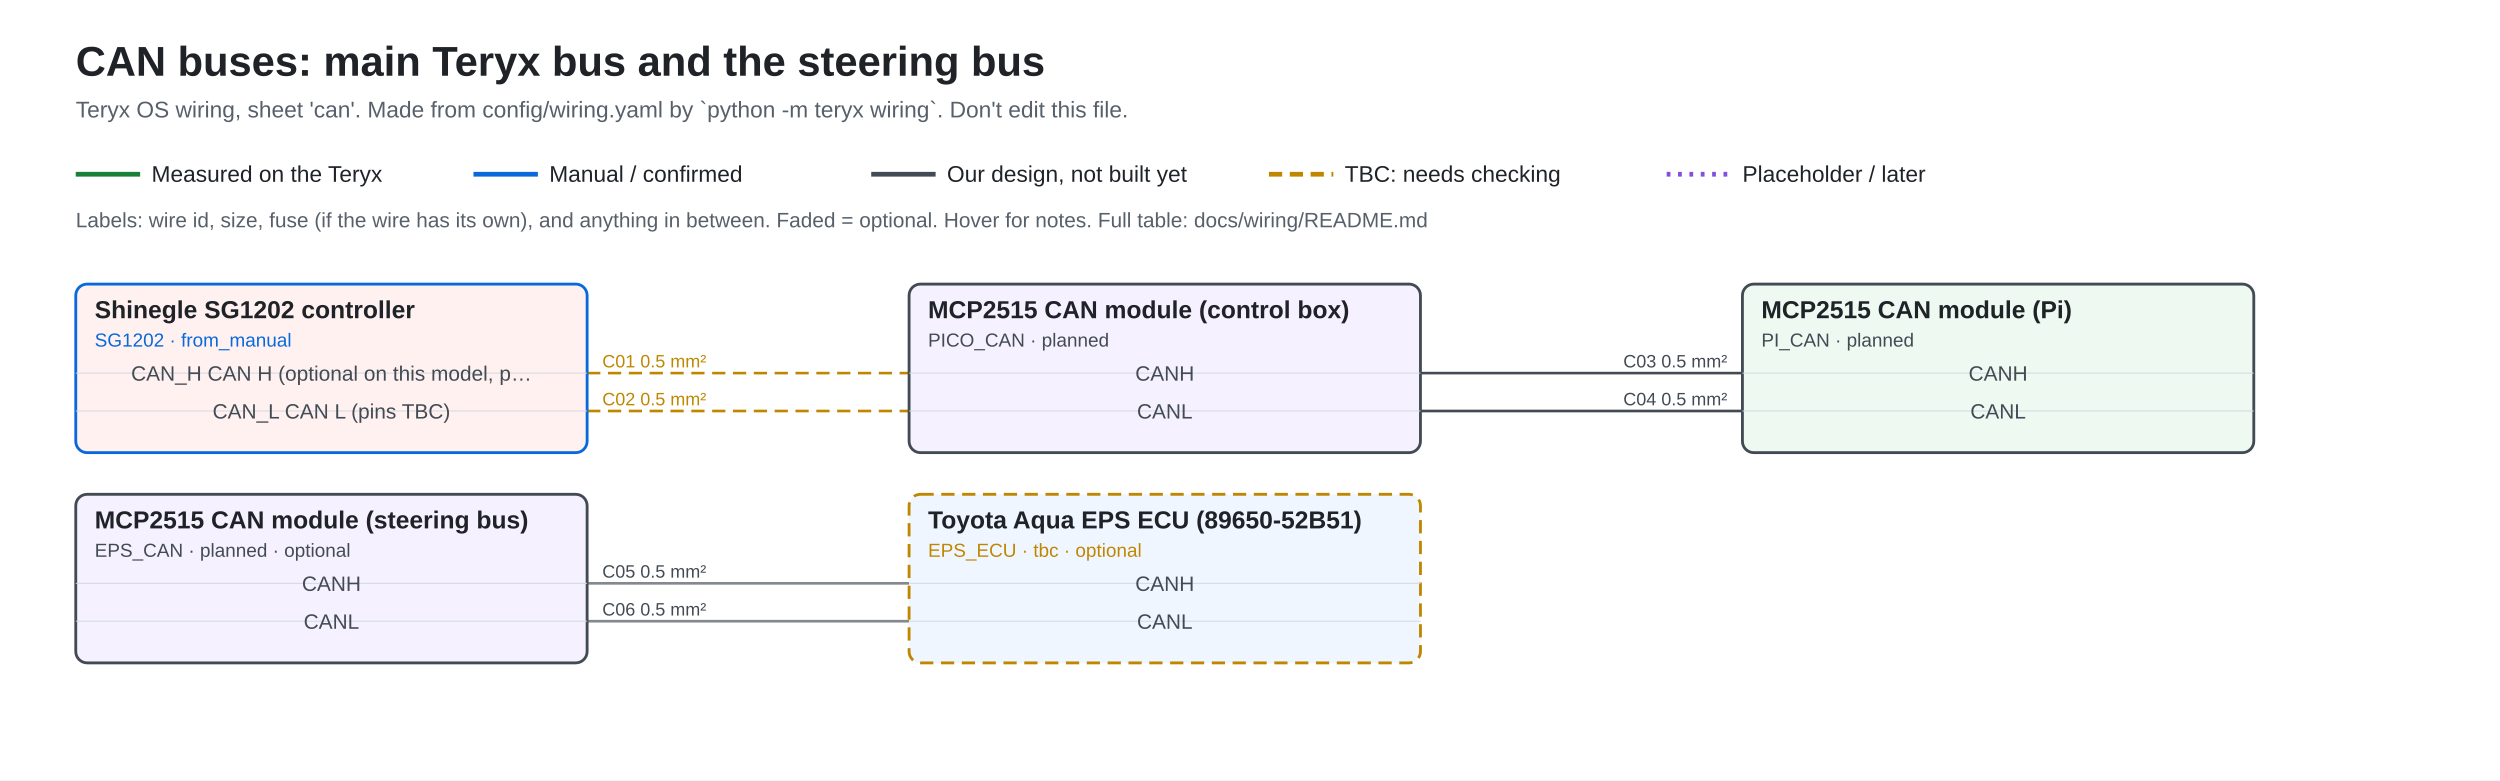
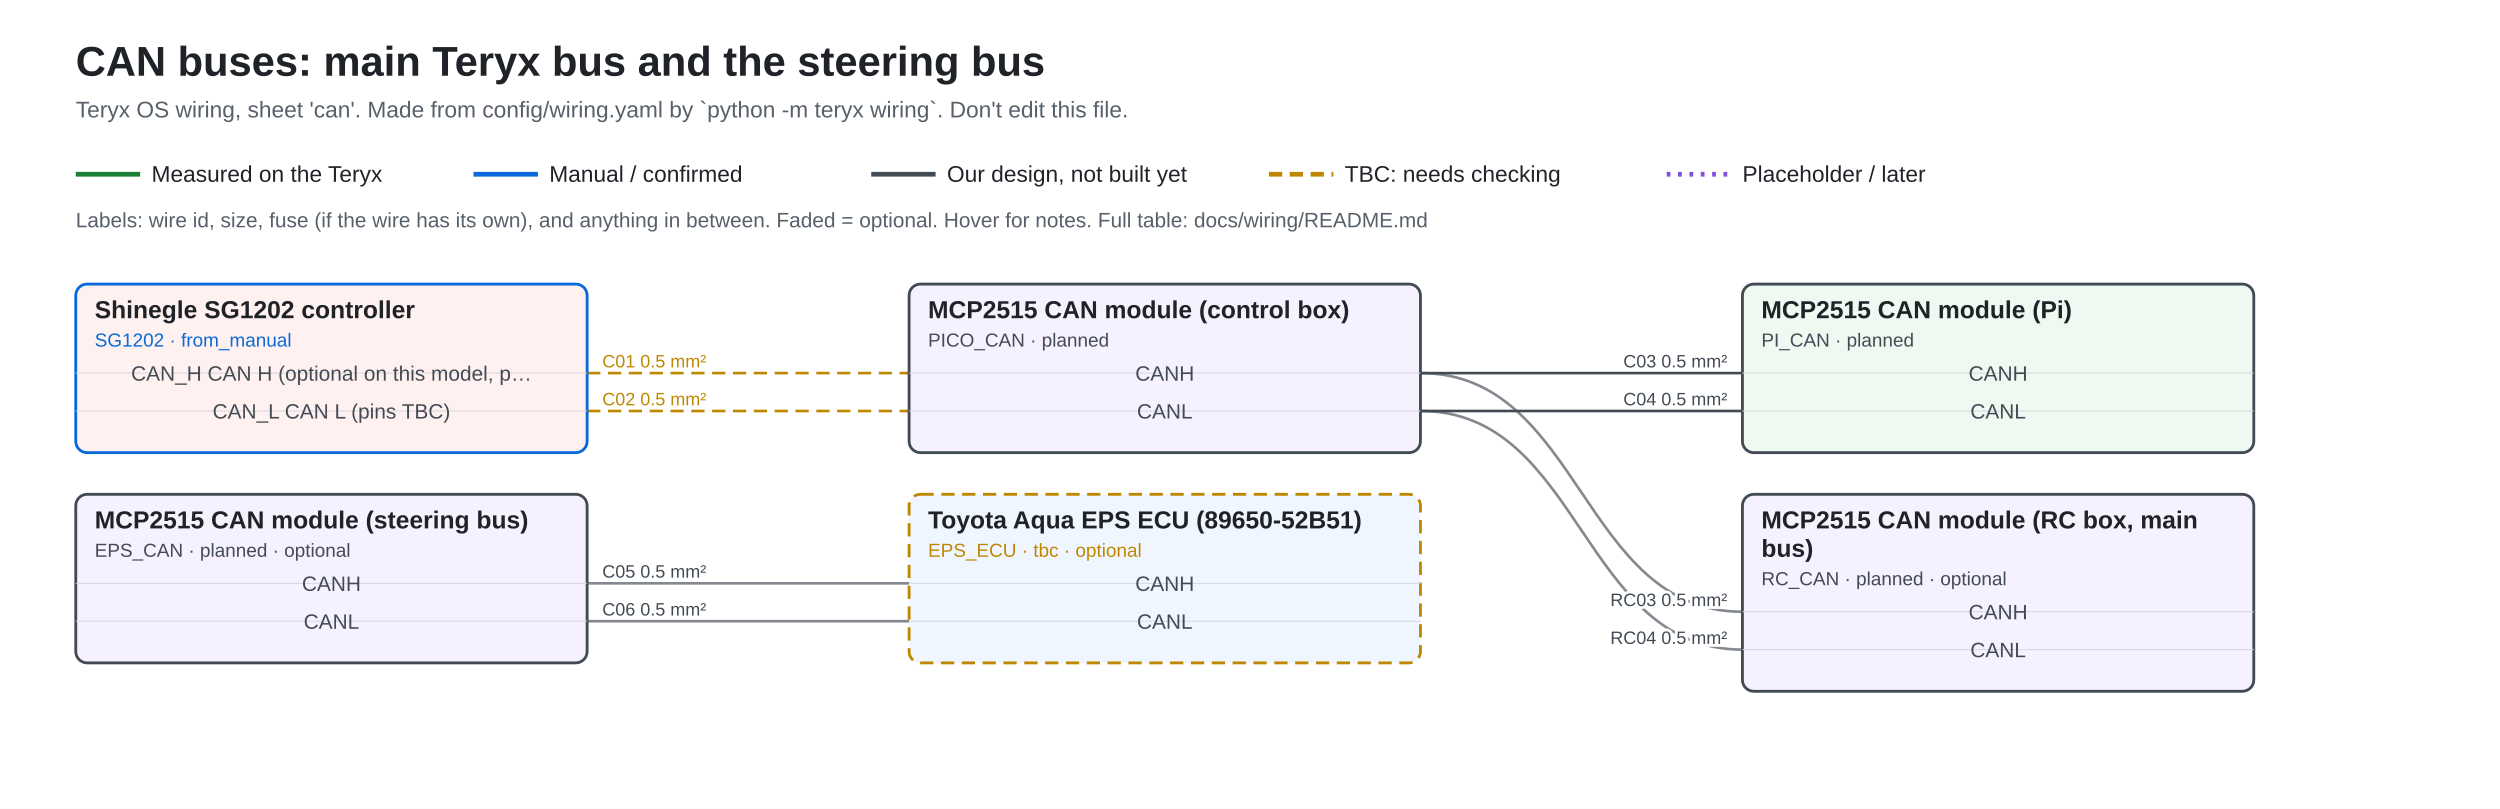
- <svg xmlns="http://www.w3.org/2000/svg" viewBox="0 0 1320 412" width="1320" height="412" font-family="Arial, Helvetica, sans-serif" data-sheet="can">
-   <rect width="1320" height="412" fill="#ffffff" />
+ <svg xmlns="http://www.w3.org/2000/svg" viewBox="0 0 1320 427" width="1320" height="427" font-family="Arial, Helvetica, sans-serif" data-sheet="can">
+   <rect width="1320" height="427" fill="#ffffff" />
  <text x="40" y="40" font-size="22" text-anchor="start" font-weight="bold" fill="#1f2328">CAN buses: main Teryx bus and the steering bus</text>
  <text x="40" y="62" font-size="12" text-anchor="start" font-weight="normal" fill="#57606a">Teryx OS wiring, sheet 'can'. Made from config/wiring.yaml by `python -m teryx wiring`. Don't edit this file.</text>
  <line x1="40" y1="92" x2="74" y2="92" stroke="#1a7f37" stroke-width="2.5" />
  <text x="80" y="96" font-size="12" text-anchor="start" font-weight="normal" fill="#1f2328">Measured on the Teryx</text>
  <line x1="250" y1="92" x2="284" y2="92" stroke="#0969da" stroke-width="2.5" />
  <text x="290" y="96" font-size="12" text-anchor="start" font-weight="normal" fill="#1f2328">Manual / confirmed</text>
  <line x1="460" y1="92" x2="494" y2="92" stroke="#424a53" stroke-width="2.5" />
  <text x="500" y="96" font-size="12" text-anchor="start" font-weight="normal" fill="#1f2328">Our design, not built yet</text>
  <line x1="670" y1="92" x2="704" y2="92" stroke="#bf8700" stroke-width="2.5" stroke-dasharray="7 4" />
  <text x="710" y="96" font-size="12" text-anchor="start" font-weight="normal" fill="#1f2328">TBC: needs checking</text>
  <line x1="880" y1="92" x2="914" y2="92" stroke="#8250df" stroke-width="2.5" stroke-dasharray="2 4" />
  <text x="920" y="96" font-size="12" text-anchor="start" font-weight="normal" fill="#1f2328">Placeholder / later</text>
  <text x="40" y="120" font-size="11" text-anchor="start" font-weight="normal" fill="#57606a">Labels: wire id, size, fuse (if the wire has its own), and anything in between. Faded = optional. Hover for notes. Full table: docs/wiring/README.md</text>
  <g data-wire="C01" data-from="SG1202.CAN_H" data-to="PICO_CAN.CANH" data-status="tbc">
    <path d="M310,197 C395,197 395,197 480,197" fill="none" stroke="#bf8700" stroke-width="1.4" stroke-dasharray="7 4" />
  </g>
  <g data-wire="C02" data-from="SG1202.CAN_L" data-to="PICO_CAN.CANL" data-status="tbc">
    <path d="M310,217 C395,217 395,217 480,217" fill="none" stroke="#bf8700" stroke-width="1.4" stroke-dasharray="7 4" />
  </g>
  <g data-wire="C03" data-from="PICO_CAN.CANH" data-to="PI_CAN.CANH" data-status="planned">
    <path d="M750,197 C835,197 835,197 920,197" fill="none" stroke="#424a53" stroke-width="1.4" />
  </g>
  <g data-wire="C04" data-from="PICO_CAN.CANL" data-to="PI_CAN.CANL" data-status="planned">
    <path d="M750,217 C835,217 835,217 920,217" fill="none" stroke="#424a53" stroke-width="1.4" />
  </g>
  <g data-wire="C05" data-from="EPS_CAN.CANH" data-to="EPS_ECU.CANH" data-status="planned">
    <path d="M310,308 C395,308 395,308 480,308" fill="none" stroke="#424a53" stroke-width="1.4" stroke-opacity="0.65" />
  </g>
  <g data-wire="C06" data-from="EPS_CAN.CANL" data-to="EPS_ECU.CANL" data-status="planned">
    <path d="M310,328 C395,328 395,328 480,328" fill="none" stroke="#424a53" stroke-width="1.4" stroke-opacity="0.65" />
+   </g>
+   <g data-wire="RC03" data-from="PICO_CAN.CANH" data-to="RC_CAN.CANH" data-status="planned">
+     <path d="M750,197 C835,197 835,323 920,323" fill="none" stroke="#424a53" stroke-width="1.4" stroke-opacity="0.65" />
+   </g>
+   <g data-wire="RC04" data-from="PICO_CAN.CANL" data-to="RC_CAN.CANL" data-status="planned">
+     <path d="M750,217 C835,217 835,343 920,343" fill="none" stroke="#424a53" stroke-width="1.4" stroke-opacity="0.65" />
  </g>
  <g data-device="SG1202" data-status="from_manual">
    <rect x="40" y="150" width="270" height="89" rx="6" fill="#fff1f0" stroke="#0969da" stroke-width="1.5" />
    <text x="50" y="168" font-size="13" text-anchor="start" font-weight="bold" fill="#1f2328">Shinegle SG1202 controller</text>
    <text x="50" y="183" font-size="10" text-anchor="start" font-weight="normal" fill="#0969da">SG1202 · from_manual</text>
    <line x1="40" y1="197" x2="310" y2="197" stroke="#d0d7de" stroke-width="0.5" />
    <text x="175" y="201" font-size="11" text-anchor="middle" font-weight="normal" fill="#424a53">CAN_H  CAN H (optional on this model, p…</text>
    <line x1="40" y1="217" x2="310" y2="217" stroke="#d0d7de" stroke-width="0.5" />
    <text x="175" y="221" font-size="11" text-anchor="middle" font-weight="normal" fill="#424a53">CAN_L  CAN L (pins TBC)</text>
  </g>
  <g data-device="EPS_CAN" data-status="planned">
    <rect x="40" y="261" width="270" height="89" rx="6" fill="#f6f1ff" stroke="#424a53" stroke-width="1.5" />
    <text x="50" y="279" font-size="13" text-anchor="start" font-weight="bold" fill="#1f2328">MCP2515 CAN module (steering bus)</text>
    <text x="50" y="294" font-size="10" text-anchor="start" font-weight="normal" fill="#424a53">EPS_CAN · planned · optional</text>
    <line x1="40" y1="308" x2="310" y2="308" stroke="#d0d7de" stroke-width="0.5" />
    <text x="175" y="312" font-size="11" text-anchor="middle" font-weight="normal" fill="#424a53">CANH</text>
    <line x1="40" y1="328" x2="310" y2="328" stroke="#d0d7de" stroke-width="0.5" />
    <text x="175" y="332" font-size="11" text-anchor="middle" font-weight="normal" fill="#424a53">CANL</text>
  </g>
  <g data-device="PICO_CAN" data-status="planned">
    <rect x="480" y="150" width="270" height="89" rx="6" fill="#f6f1ff" stroke="#424a53" stroke-width="1.5" />
    <text x="490" y="168" font-size="13" text-anchor="start" font-weight="bold" fill="#1f2328">MCP2515 CAN module (control box)</text>
    <text x="490" y="183" font-size="10" text-anchor="start" font-weight="normal" fill="#424a53">PICO_CAN · planned</text>
    <line x1="480" y1="197" x2="750" y2="197" stroke="#d0d7de" stroke-width="0.5" />
    <text x="615" y="201" font-size="11" text-anchor="middle" font-weight="normal" fill="#424a53">CANH</text>
    <line x1="480" y1="217" x2="750" y2="217" stroke="#d0d7de" stroke-width="0.5" />
    <text x="615" y="221" font-size="11" text-anchor="middle" font-weight="normal" fill="#424a53">CANL</text>
  </g>
  <g data-device="EPS_ECU" data-status="tbc">
    <rect x="480" y="261" width="270" height="89" rx="6" fill="#f0f6ff" stroke="#bf8700" stroke-width="1.5" stroke-dasharray="7 4" />
    <text x="490" y="279" font-size="13" text-anchor="start" font-weight="bold" fill="#1f2328">Toyota Aqua EPS ECU (89650-52B51)</text>
    <text x="490" y="294" font-size="10" text-anchor="start" font-weight="normal" fill="#bf8700">EPS_ECU · tbc · optional</text>
    <line x1="480" y1="308" x2="750" y2="308" stroke="#d0d7de" stroke-width="0.5" />
    <text x="615" y="312" font-size="11" text-anchor="middle" font-weight="normal" fill="#424a53">CANH</text>
    <line x1="480" y1="328" x2="750" y2="328" stroke="#d0d7de" stroke-width="0.5" />
    <text x="615" y="332" font-size="11" text-anchor="middle" font-weight="normal" fill="#424a53">CANL</text>
  </g>
  <g data-device="PI_CAN" data-status="planned">
    <rect x="920" y="150" width="270" height="89" rx="6" fill="#eef9f1" stroke="#424a53" stroke-width="1.5" />
    <text x="930" y="168" font-size="13" text-anchor="start" font-weight="bold" fill="#1f2328">MCP2515 CAN module (Pi)</text>
    <text x="930" y="183" font-size="10" text-anchor="start" font-weight="normal" fill="#424a53">PI_CAN · planned</text>
    <line x1="920" y1="197" x2="1190" y2="197" stroke="#d0d7de" stroke-width="0.5" />
    <text x="1055" y="201" font-size="11" text-anchor="middle" font-weight="normal" fill="#424a53">CANH</text>
    <line x1="920" y1="217" x2="1190" y2="217" stroke="#d0d7de" stroke-width="0.5" />
    <text x="1055" y="221" font-size="11" text-anchor="middle" font-weight="normal" fill="#424a53">CANL</text>
  </g>
+   <g data-device="RC_CAN" data-status="planned">
+     <rect x="920" y="261" width="270" height="104" rx="6" fill="#f6f1ff" stroke="#424a53" stroke-width="1.5" />
+     <text x="930" y="279" font-size="13" text-anchor="start" font-weight="bold" fill="#1f2328">MCP2515 CAN module (RC box, main</text>
+     <text x="930" y="294" font-size="13" text-anchor="start" font-weight="bold" fill="#1f2328">bus)</text>
+     <text x="930" y="309" font-size="10" text-anchor="start" font-weight="normal" fill="#424a53">RC_CAN · planned · optional</text>
+     <line x1="920" y1="323" x2="1190" y2="323" stroke="#d0d7de" stroke-width="0.5" />
+     <text x="1055" y="327" font-size="11" text-anchor="middle" font-weight="normal" fill="#424a53">CANH</text>
+     <line x1="920" y1="343" x2="1190" y2="343" stroke="#d0d7de" stroke-width="0.5" />
+     <text x="1055" y="347" font-size="11" text-anchor="middle" font-weight="normal" fill="#424a53">CANL</text>
+   </g>
  <text x="318" y="194" font-size="9.5" text-anchor="start" font-weight="normal" fill="#bf8700" stroke="#ffffff" stroke-width="3" paint-order="stroke">C01  0.5 mm²</text>
  <text x="318" y="214" font-size="9.5" text-anchor="start" font-weight="normal" fill="#bf8700" stroke="#ffffff" stroke-width="3" paint-order="stroke">C02  0.5 mm²</text>
  <text x="912" y="194" font-size="9.5" text-anchor="end" font-weight="normal" fill="#424a53" stroke="#ffffff" stroke-width="3" paint-order="stroke">C03  0.5 mm²</text>
  <text x="912" y="214" font-size="9.5" text-anchor="end" font-weight="normal" fill="#424a53" stroke="#ffffff" stroke-width="3" paint-order="stroke">C04  0.5 mm²</text>
  <text x="318" y="305" font-size="9.5" text-anchor="start" font-weight="normal" fill="#424a53" stroke="#ffffff" stroke-width="3" paint-order="stroke">C05  0.5 mm²</text>
  <text x="318" y="325" font-size="9.5" text-anchor="start" font-weight="normal" fill="#424a53" stroke="#ffffff" stroke-width="3" paint-order="stroke">C06  0.5 mm²</text>
+   <text x="912" y="320" font-size="9.5" text-anchor="end" font-weight="normal" fill="#424a53" stroke="#ffffff" stroke-width="3" paint-order="stroke">RC03  0.5 mm²</text>
+   <text x="912" y="340" font-size="9.5" text-anchor="end" font-weight="normal" fill="#424a53" stroke="#ffffff" stroke-width="3" paint-order="stroke">RC04  0.5 mm²</text>
</svg>
